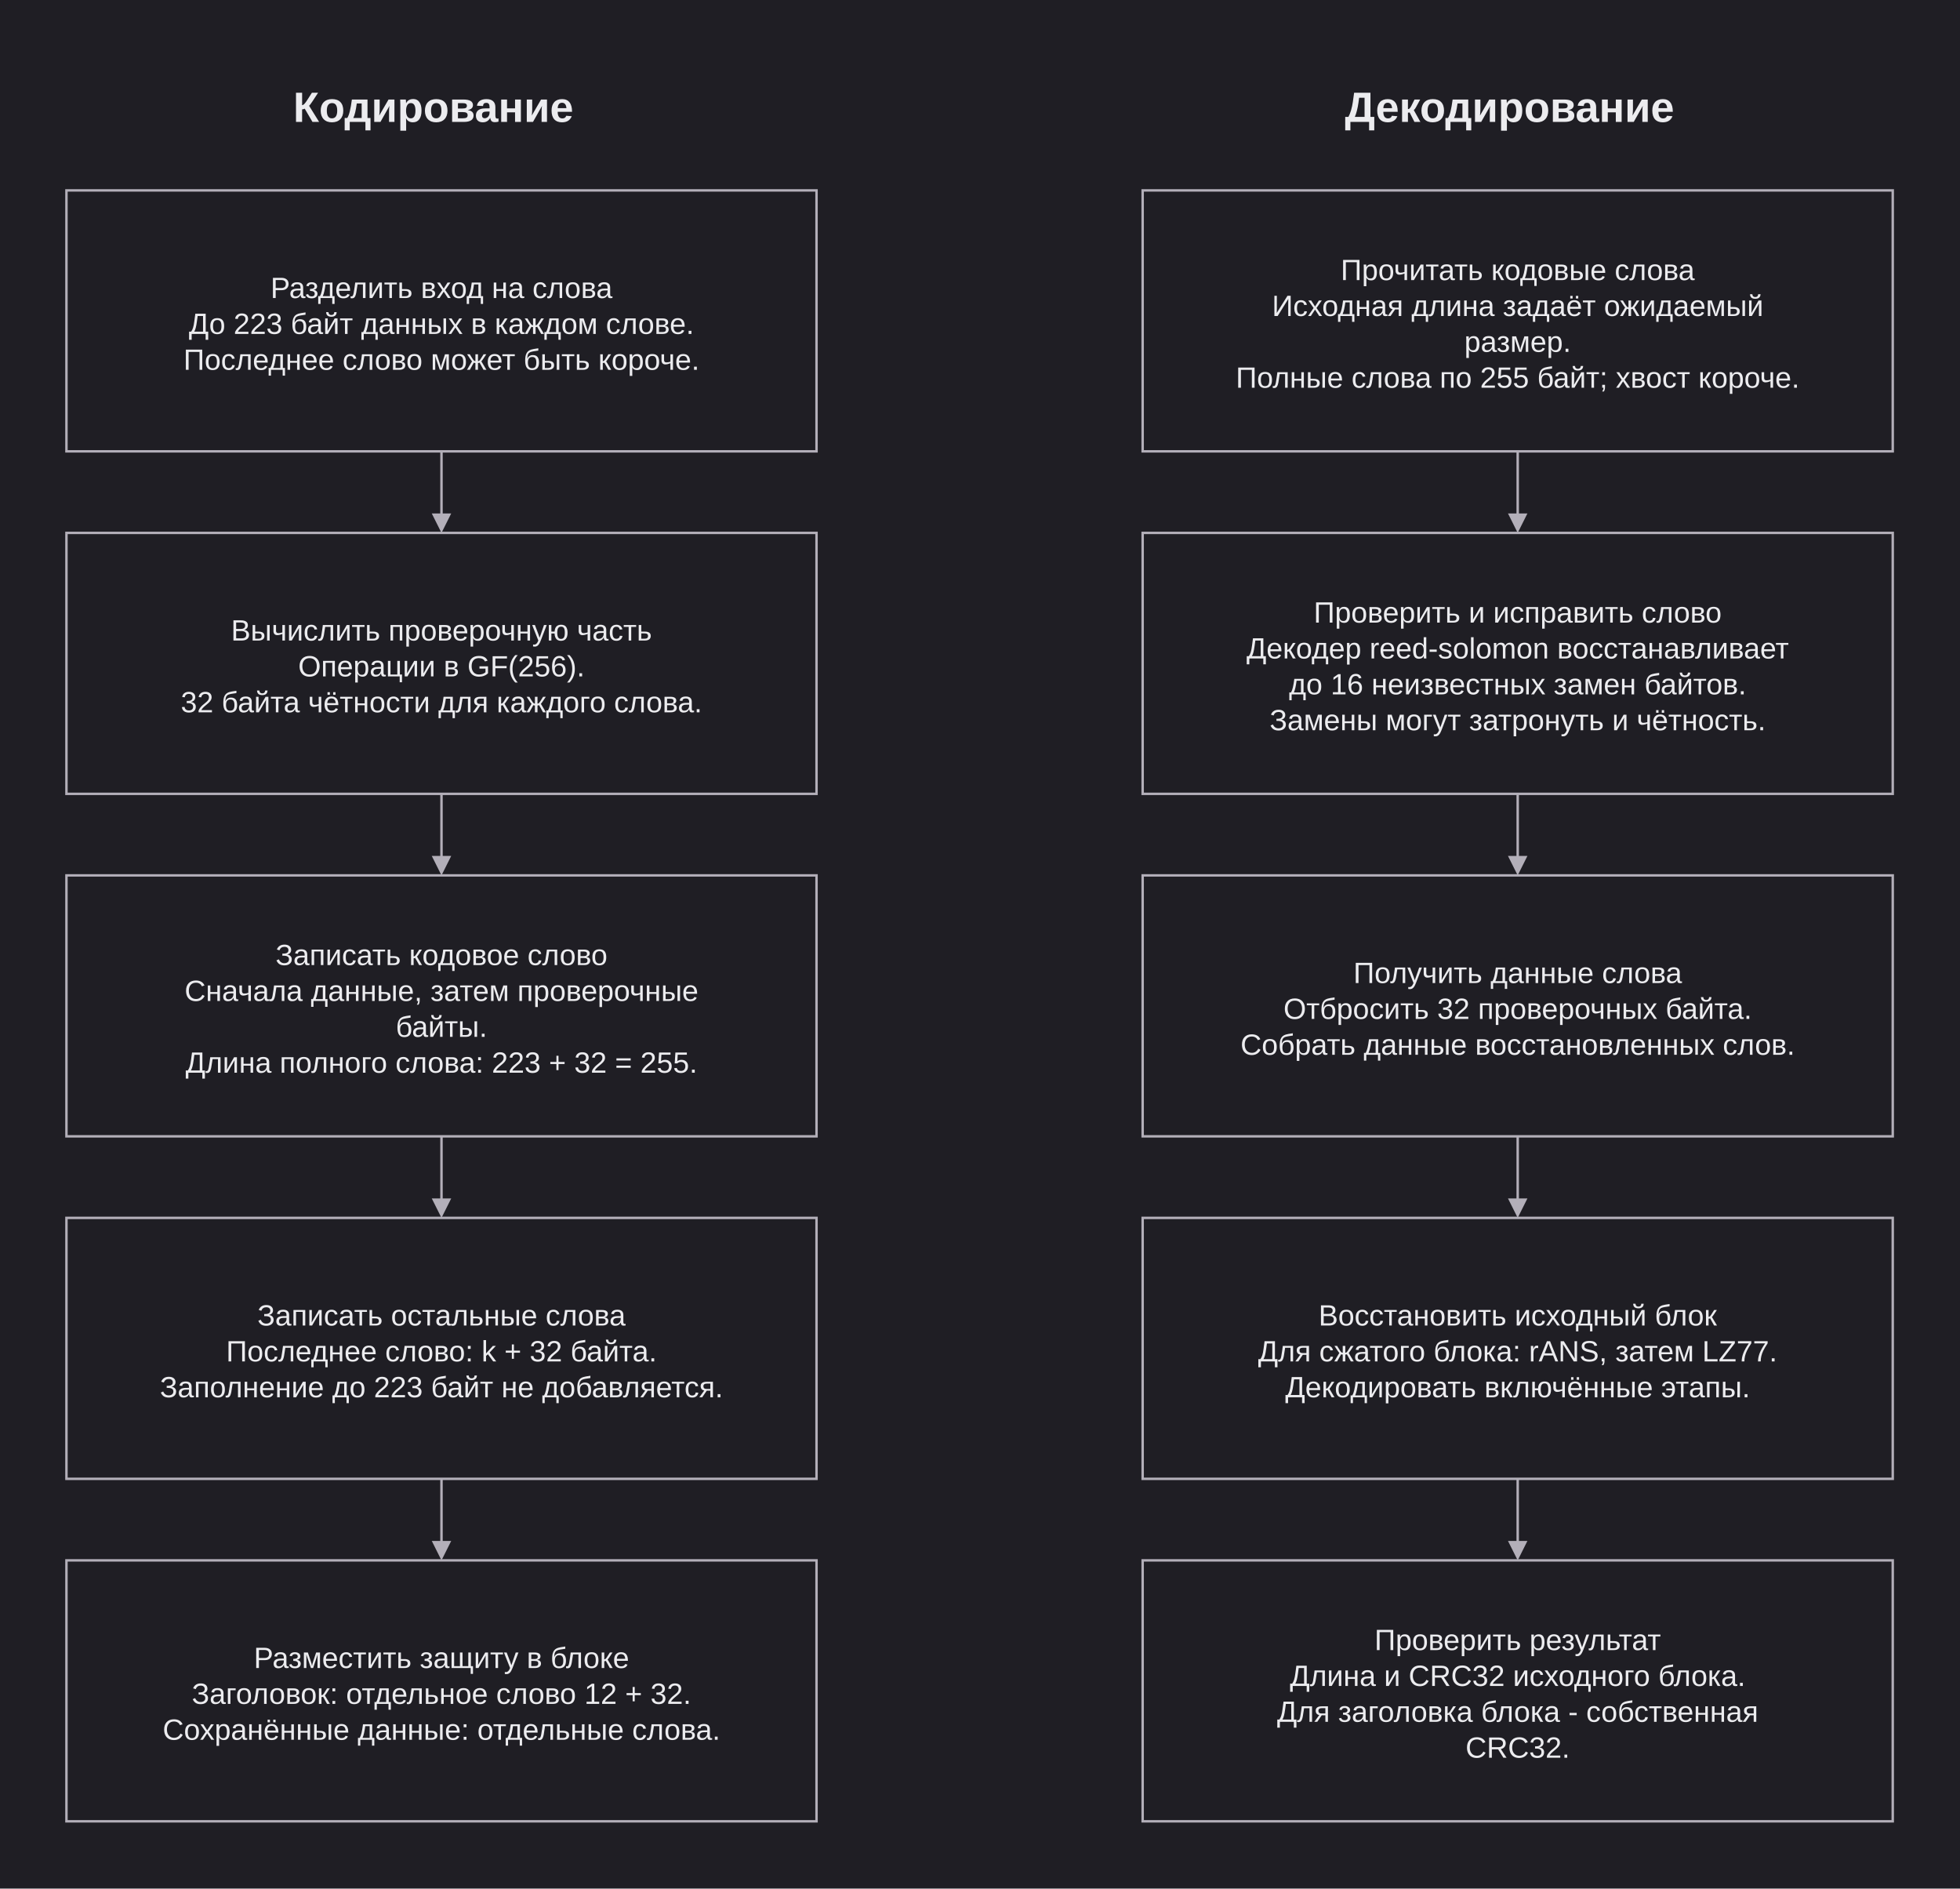
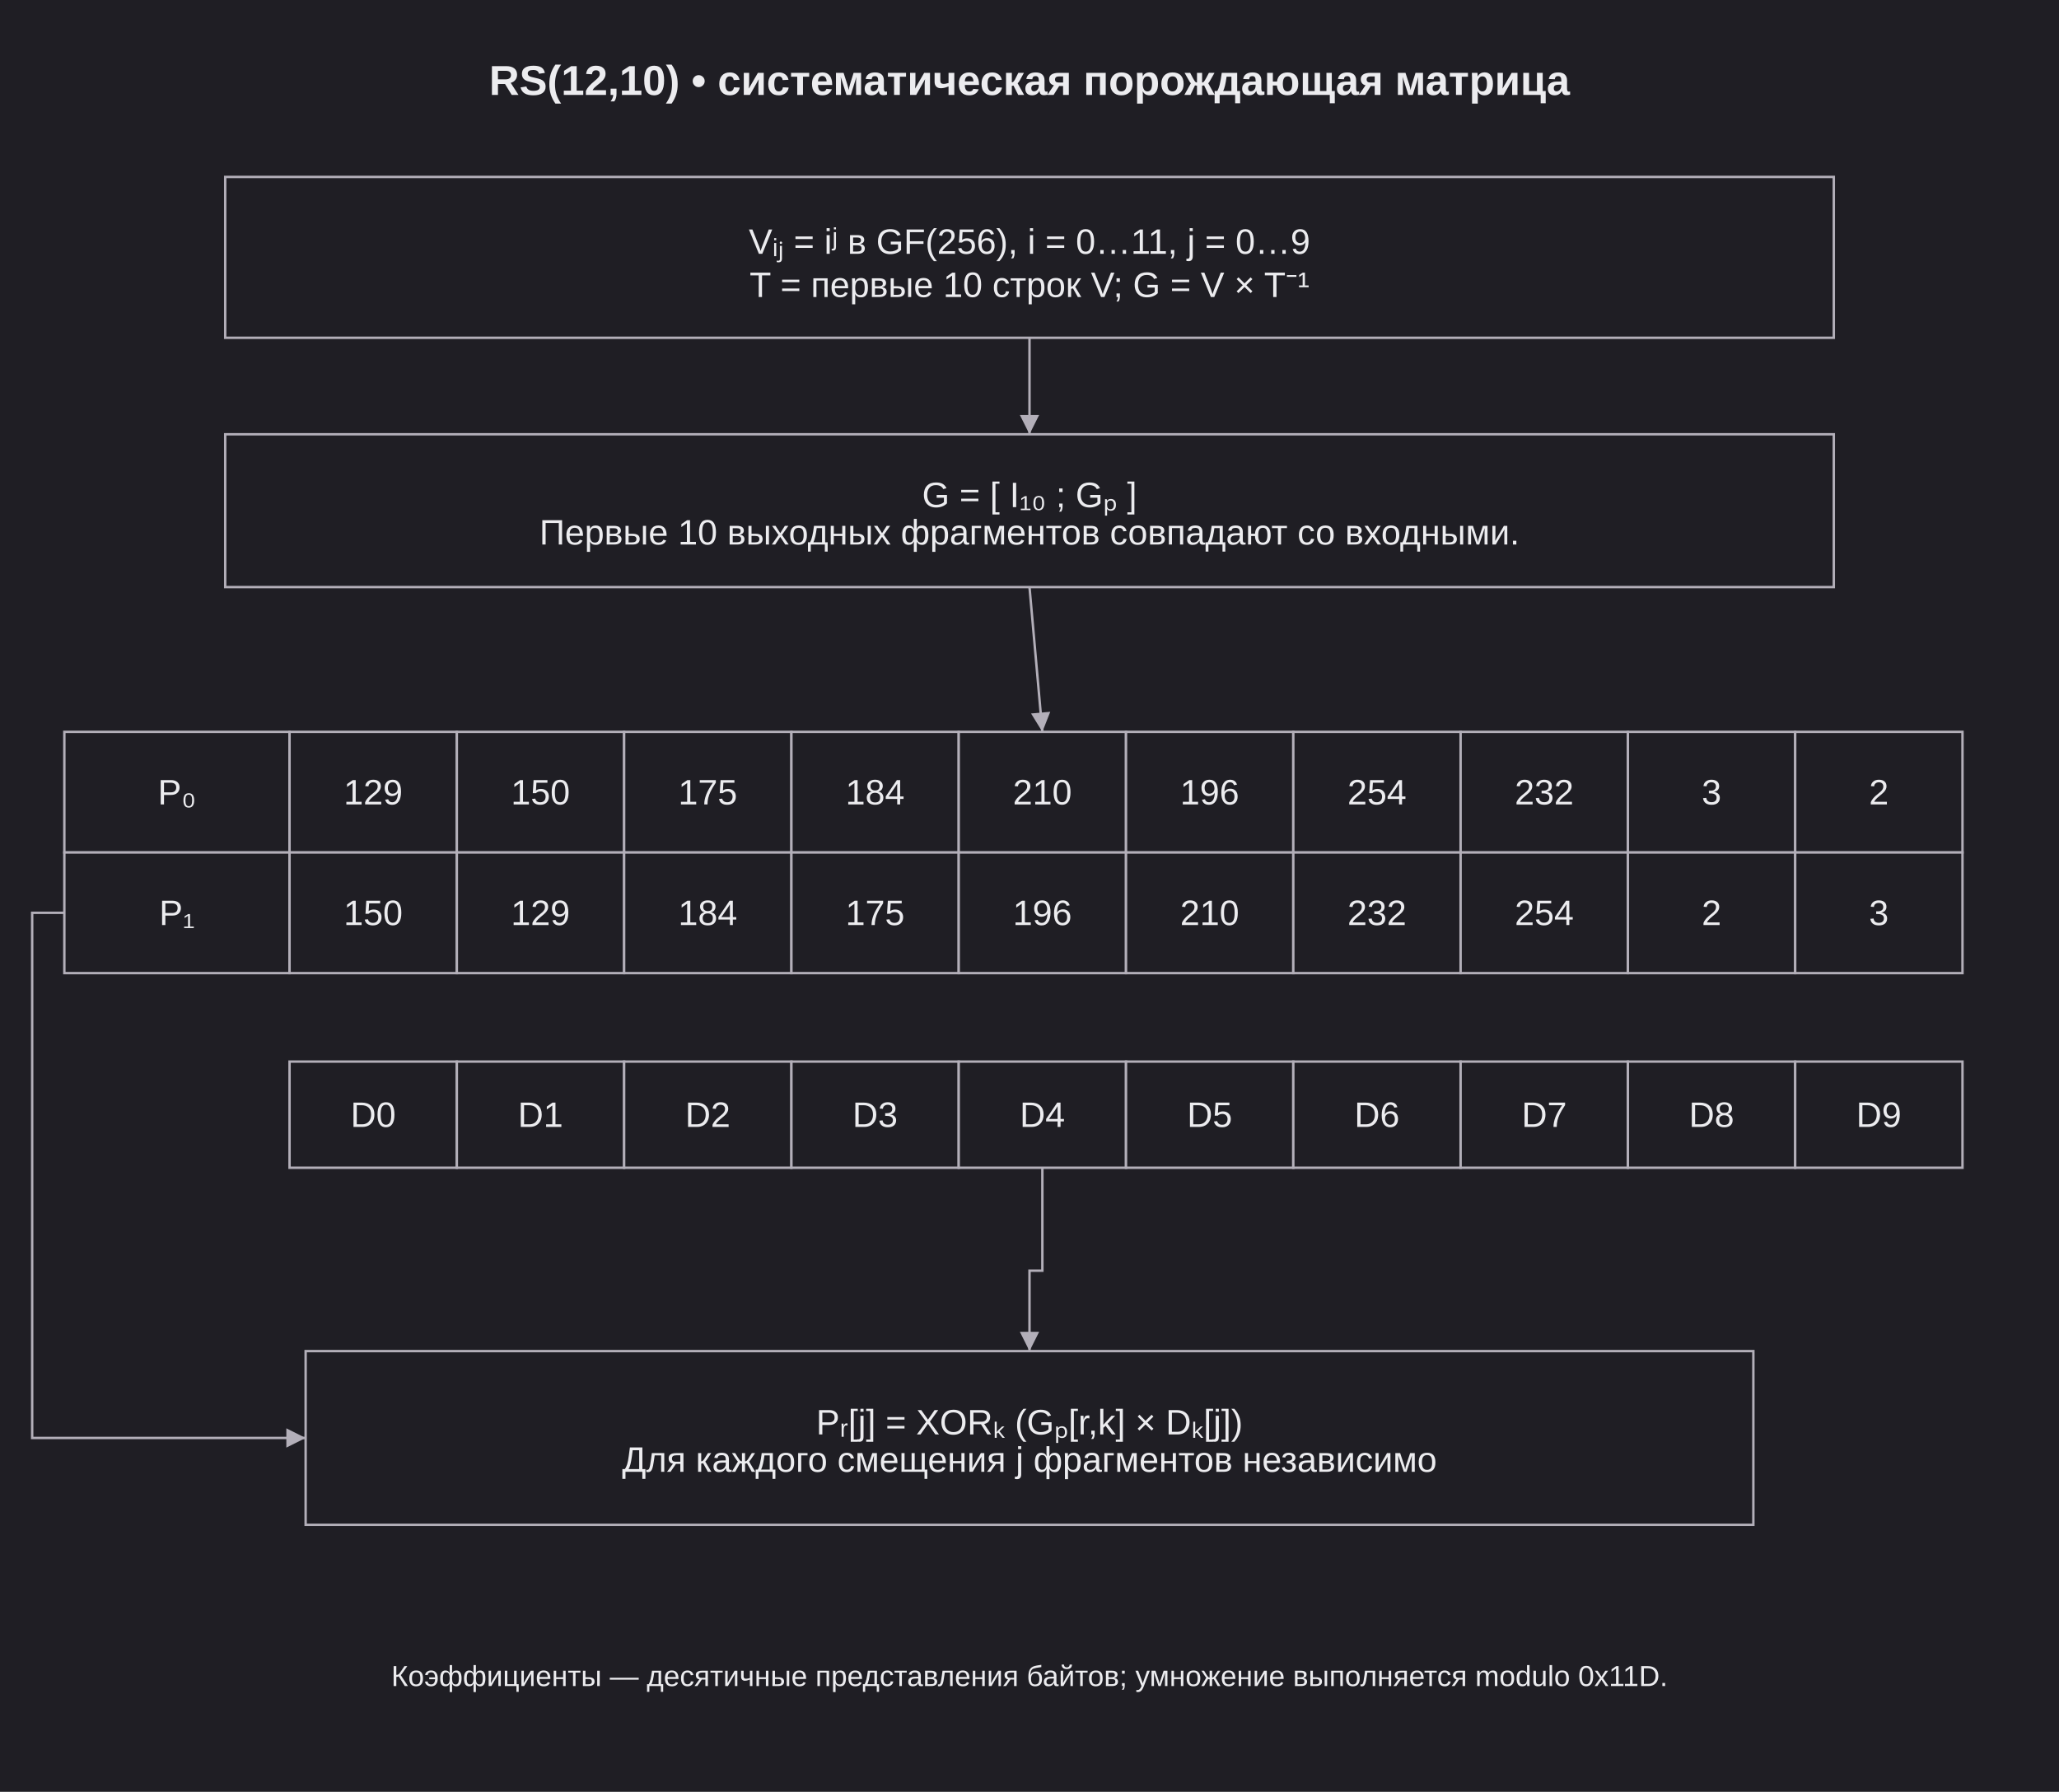
- <svg xmlns="http://www.w3.org/2000/svg" width="1202" height="1158" viewBox="0 0 1202 1158">
-   <defs />
+ <svg xmlns="http://www.w3.org/2000/svg" width="1280" height="1114" viewBox="0 0 1280 1114" role="img">
+   <defs>
+     <marker id="arrow" viewBox="0 0 10 10" refX="10" refY="5" markerWidth="8" markerHeight="8" orient="auto-start-reverse">
+       <path d="M 0 0 L 10 5 L 0 10 Z" fill="#b3afb9" />
+     </marker>
+   </defs>
  <rect width="100%" height="100%" fill="#1f1e24" />
-   <g fill="#ececef" font-family="Arial" font-weight="bold" pointer-events="none" text-anchor="middle" font-size="26px">
-     <text x="265.75" y="74.75">Кодирование</text>
-   </g>
-   <rect x="40.75" y="116.75" width="460" height="160" fill="#1f1e24" stroke="#b3afb9" stroke-width="1.5" pointer-events="none" />
-   <g fill="#ececef" font-family="Arial" pointer-events="none" text-anchor="middle" font-size="18px">
-     <text x="270.75" y="182.75">Разделить вход на слова</text>
-     <text x="270.75" y="204.75">До 223 байт данных в каждом слове.</text>
-     <text x="270.75" y="226.75">Последнее слово может быть короче.</text>
-   </g>
-   <rect x="40.75" y="326.75" width="460" height="160" fill="#1f1e24" stroke="#b3afb9" stroke-width="1.5" pointer-events="none" />
-   <g fill="#ececef" font-family="Arial" pointer-events="none" text-anchor="middle" font-size="18px">
-     <text x="270.75" y="392.75">Вычислить проверочную часть</text>
-     <text x="270.75" y="414.75">Операции в GF(256).</text>
-     <text x="270.75" y="436.75">32 байта чётности для каждого слова.</text>
-   </g>
-   <rect x="40.75" y="536.75" width="460" height="160" fill="#1f1e24" stroke="#b3afb9" stroke-width="1.5" pointer-events="none" />
-   <g fill="#ececef" font-family="Arial" pointer-events="none" text-anchor="middle" font-size="18px">
-     <text x="270.75" y="591.75">Записать кодовое слово</text>
-     <text x="270.75" y="613.75">Сначала данные, затем проверочные</text>
-     <text x="270.75" y="635.75">байты.</text>
-     <text x="270.75" y="657.75">Длина полного слова: 223 + 32 = 255.</text>
-   </g>
-   <rect x="40.75" y="746.75" width="460" height="160" fill="#1f1e24" stroke="#b3afb9" stroke-width="1.5" pointer-events="none" />
-   <g fill="#ececef" font-family="Arial" pointer-events="none" text-anchor="middle" font-size="18px">
-     <text x="270.75" y="812.75">Записать остальные слова</text>
-     <text x="270.75" y="834.75">Последнее слово: k + 32 байта.</text>
-     <text x="270.75" y="856.75">Заполнение до 223 байт не добавляется.</text>
-   </g>
-   <rect x="40.75" y="956.75" width="460" height="160" fill="#1f1e24" stroke="#b3afb9" stroke-width="1.5" pointer-events="none" />
-   <g fill="#ececef" font-family="Arial" pointer-events="none" text-anchor="middle" font-size="18px">
-     <text x="270.75" y="1022.75">Разместить защиту в блоке</text>
-     <text x="270.75" y="1044.75">Заголовок: отдельное слово 12 + 32.</text>
-     <text x="270.75" y="1066.75">Сохранённые данные: отдельные слова.</text>
-   </g>
-   <g fill="#ececef" font-family="Arial" font-weight="bold" pointer-events="none" text-anchor="middle" font-size="26px">
-     <text x="925.75" y="74.75">Декодирование</text>
-   </g>
-   <rect x="700.75" y="116.75" width="460" height="160" fill="#1f1e24" stroke="#b3afb9" stroke-width="1.5" pointer-events="none" />
-   <g fill="#ececef" font-family="Arial" pointer-events="none" text-anchor="middle" font-size="18px">
-     <text x="930.75" y="171.75">Прочитать кодовые слова</text>
-     <text x="930.75" y="193.75">Исходная длина задаёт ожидаемый</text>
-     <text x="930.75" y="215.75">размер.</text>
-     <text x="930.75" y="237.75">Полные слова по 255 байт; хвост короче.</text>
-   </g>
-   <rect x="700.75" y="326.75" width="460" height="160" fill="#1f1e24" stroke="#b3afb9" stroke-width="1.5" pointer-events="none" />
-   <g fill="#ececef" font-family="Arial" pointer-events="none" text-anchor="middle" font-size="18px">
-     <text x="930.75" y="381.75">Проверить и исправить слово</text>
-     <text x="930.75" y="403.75">Декодер reed-solomon восстанавливает</text>
-     <text x="930.75" y="425.75">до 16 неизвестных замен байтов.</text>
-     <text x="930.75" y="447.75">Замены могут затронуть и чётность.</text>
-   </g>
-   <rect x="700.75" y="536.75" width="460" height="160" fill="#1f1e24" stroke="#b3afb9" stroke-width="1.5" pointer-events="none" />
-   <g fill="#ececef" font-family="Arial" pointer-events="none" text-anchor="middle" font-size="18px">
-     <text x="930.75" y="602.75">Получить данные слова</text>
-     <text x="930.75" y="624.75">Отбросить 32 проверочных байта.</text>
-     <text x="930.75" y="646.75">Собрать данные восстановленных слов.</text>
-   </g>
-   <rect x="700.75" y="746.75" width="460" height="160" fill="#1f1e24" stroke="#b3afb9" stroke-width="1.5" pointer-events="none" />
-   <g fill="#ececef" font-family="Arial" pointer-events="none" text-anchor="middle" font-size="18px">
-     <text x="930.75" y="812.75">Восстановить исходный блок</text>
-     <text x="930.75" y="834.75">Для сжатого блока: rANS, затем LZ77.</text>
-     <text x="930.75" y="856.75">Декодировать включённые этапы.</text>
-   </g>
-   <rect x="700.75" y="956.75" width="460" height="160" fill="#1f1e24" stroke="#b3afb9" stroke-width="1.5" pointer-events="none" />
-   <g fill="#ececef" font-family="Arial" pointer-events="none" text-anchor="middle" font-size="18px">
-     <text x="930.75" y="1011.75">Проверить результат</text>
-     <text x="930.75" y="1033.75">Длина и CRC32 исходного блока.</text>
-     <text x="930.75" y="1055.75">Для заголовка блока - собственная</text>
-     <text x="930.75" y="1077.75">CRC32.</text>
-   </g>
-   <path d="M 270.75 276.75 L 270.75 315.57" fill="none" stroke="#b3afb9" stroke-width="1.5" stroke-miterlimit="10" pointer-events="none" />
-   <path d="M 270.75 325.07 L 266 315.57 L 275.5 315.57 Z" fill="#b3afb9" stroke="#b3afb9" stroke-width="1.5" stroke-miterlimit="10" pointer-events="none" />
-   <path d="M 270.75 486.75 L 270.75 525.57" fill="none" stroke="#b3afb9" stroke-width="1.5" stroke-miterlimit="10" pointer-events="none" />
-   <path d="M 270.75 535.07 L 266 525.57 L 275.5 525.57 Z" fill="#b3afb9" stroke="#b3afb9" stroke-width="1.5" stroke-miterlimit="10" pointer-events="none" />
-   <path d="M 270.75 696.75 L 270.75 735.57" fill="none" stroke="#b3afb9" stroke-width="1.5" stroke-miterlimit="10" pointer-events="none" />
-   <path d="M 270.75 745.07 L 266 735.57 L 275.5 735.57 Z" fill="#b3afb9" stroke="#b3afb9" stroke-width="1.5" stroke-miterlimit="10" pointer-events="none" />
-   <path d="M 270.75 906.75 L 270.75 945.57" fill="none" stroke="#b3afb9" stroke-width="1.5" stroke-miterlimit="10" pointer-events="none" />
-   <path d="M 270.75 955.07 L 266 945.57 L 275.5 945.57 Z" fill="#b3afb9" stroke="#b3afb9" stroke-width="1.5" stroke-miterlimit="10" pointer-events="none" />
-   <path d="M 930.75 276.75 L 930.75 315.57" fill="none" stroke="#b3afb9" stroke-width="1.5" stroke-miterlimit="10" pointer-events="none" />
-   <path d="M 930.75 325.07 L 926 315.57 L 935.5 315.57 Z" fill="#b3afb9" stroke="#b3afb9" stroke-width="1.5" stroke-miterlimit="10" pointer-events="none" />
-   <path d="M 930.75 486.75 L 930.75 525.57" fill="none" stroke="#b3afb9" stroke-width="1.5" stroke-miterlimit="10" pointer-events="none" />
-   <path d="M 930.75 535.07 L 926 525.57 L 935.5 525.57 Z" fill="#b3afb9" stroke="#b3afb9" stroke-width="1.5" stroke-miterlimit="10" pointer-events="none" />
-   <path d="M 930.75 696.75 L 930.75 735.57" fill="none" stroke="#b3afb9" stroke-width="1.5" stroke-miterlimit="10" pointer-events="none" />
-   <path d="M 930.75 745.07 L 926 735.57 L 935.5 735.57 Z" fill="#b3afb9" stroke="#b3afb9" stroke-width="1.5" stroke-miterlimit="10" pointer-events="none" />
-   <path d="M 930.75 906.75 L 930.75 945.57" fill="none" stroke="#b3afb9" stroke-width="1.5" stroke-miterlimit="10" pointer-events="none" />
-   <path d="M 930.75 955.07 L 926 945.57 L 935.5 945.57 Z" fill="#b3afb9" stroke="#b3afb9" stroke-width="1.5" stroke-miterlimit="10" pointer-events="none" />
+   <path d="M640 210 L640 270" fill="none" stroke="#b3afb9" stroke-width="1.5" marker-end="url(#arrow)" />
+   <path d="M640 365 L648 455" fill="none" stroke="#b3afb9" stroke-width="1.5" marker-end="url(#arrow)" />
+   <path d="M40 567.5 L20 567.5 L20 894 L190 894" fill="none" stroke="#b3afb9" stroke-width="1.5" marker-end="url(#arrow)" />
+   <path d="M648 726 L648 790 L640 790 L640 840" fill="none" stroke="#b3afb9" stroke-width="1.5" marker-end="url(#arrow)" />
+   <text x="640" y="50" text-anchor="middle" dominant-baseline="central" font-family="Arial, sans-serif" font-size="26" fill="#ececef" font-weight="700">RS(12,10) • систематическая порождающая матрица</text>
+   <rect x="140" y="110" width="1000" height="100" fill="#1f1e24" stroke="#b3afb9" stroke-width="1.5" />
+   <text x="640" y="146.58" text-anchor="middle" dominant-baseline="central" font-family="Arial, sans-serif" font-size="22" fill="#ececef">Vᵢⱼ = iʲ в GF(256), i = 0…11, j = 0…9</text>
+   <text x="640" y="173.42" text-anchor="middle" dominant-baseline="central" font-family="Arial, sans-serif" font-size="22" fill="#ececef">T = первые 10 строк V; G = V × T⁻¹</text>
+   <rect x="140" y="270" width="1000" height="95" fill="#1f1e24" stroke="#b3afb9" stroke-width="1.5" />
+   <text x="640" y="304.08" text-anchor="middle" dominant-baseline="central" font-family="Arial, sans-serif" font-size="22" fill="#ececef">G = [ I₁₀ ; Gₚ ]</text>
+   <text x="640" y="330.92" text-anchor="middle" dominant-baseline="central" font-family="Arial, sans-serif" font-size="22" fill="#ececef">Первые 10 выходных фрагментов совпадают со входными.</text>
+   <rect x="40" y="455" width="140" height="75" fill="#1f1e24" stroke="#b3afb9" stroke-width="1.5" />
+   <text x="110" y="492.5" text-anchor="middle" dominant-baseline="central" font-family="Arial, sans-serif" font-size="22" fill="#ececef">P₀</text>
+   <rect x="40" y="530" width="140" height="75" fill="#1f1e24" stroke="#b3afb9" stroke-width="1.5" />
+   <text x="110" y="567.5" text-anchor="middle" dominant-baseline="central" font-family="Arial, sans-serif" font-size="22" fill="#ececef">P₁</text>
+   <rect x="180" y="455" width="104" height="75" fill="#1f1e24" stroke="#b3afb9" stroke-width="1.5" />
+   <text x="232" y="492.5" text-anchor="middle" dominant-baseline="central" font-family="Arial, sans-serif" font-size="22" fill="#ececef">129</text>
+   <rect x="284" y="455" width="104" height="75" fill="#1f1e24" stroke="#b3afb9" stroke-width="1.5" />
+   <text x="336" y="492.5" text-anchor="middle" dominant-baseline="central" font-family="Arial, sans-serif" font-size="22" fill="#ececef">150</text>
+   <rect x="388" y="455" width="104" height="75" fill="#1f1e24" stroke="#b3afb9" stroke-width="1.5" />
+   <text x="440" y="492.5" text-anchor="middle" dominant-baseline="central" font-family="Arial, sans-serif" font-size="22" fill="#ececef">175</text>
+   <rect x="492" y="455" width="104" height="75" fill="#1f1e24" stroke="#b3afb9" stroke-width="1.5" />
+   <text x="544" y="492.5" text-anchor="middle" dominant-baseline="central" font-family="Arial, sans-serif" font-size="22" fill="#ececef">184</text>
+   <rect x="596" y="455" width="104" height="75" fill="#1f1e24" stroke="#b3afb9" stroke-width="1.5" />
+   <text x="648" y="492.5" text-anchor="middle" dominant-baseline="central" font-family="Arial, sans-serif" font-size="22" fill="#ececef">210</text>
+   <rect x="700" y="455" width="104" height="75" fill="#1f1e24" stroke="#b3afb9" stroke-width="1.5" />
+   <text x="752" y="492.5" text-anchor="middle" dominant-baseline="central" font-family="Arial, sans-serif" font-size="22" fill="#ececef">196</text>
+   <rect x="804" y="455" width="104" height="75" fill="#1f1e24" stroke="#b3afb9" stroke-width="1.5" />
+   <text x="856" y="492.5" text-anchor="middle" dominant-baseline="central" font-family="Arial, sans-serif" font-size="22" fill="#ececef">254</text>
+   <rect x="908" y="455" width="104" height="75" fill="#1f1e24" stroke="#b3afb9" stroke-width="1.5" />
+   <text x="960" y="492.5" text-anchor="middle" dominant-baseline="central" font-family="Arial, sans-serif" font-size="22" fill="#ececef">232</text>
+   <rect x="1012" y="455" width="104" height="75" fill="#1f1e24" stroke="#b3afb9" stroke-width="1.5" />
+   <text x="1064" y="492.5" text-anchor="middle" dominant-baseline="central" font-family="Arial, sans-serif" font-size="22" fill="#ececef">3</text>
+   <rect x="1116" y="455" width="104" height="75" fill="#1f1e24" stroke="#b3afb9" stroke-width="1.5" />
+   <text x="1168" y="492.5" text-anchor="middle" dominant-baseline="central" font-family="Arial, sans-serif" font-size="22" fill="#ececef">2</text>
+   <rect x="180" y="530" width="104" height="75" fill="#1f1e24" stroke="#b3afb9" stroke-width="1.5" />
+   <text x="232" y="567.5" text-anchor="middle" dominant-baseline="central" font-family="Arial, sans-serif" font-size="22" fill="#ececef">150</text>
+   <rect x="284" y="530" width="104" height="75" fill="#1f1e24" stroke="#b3afb9" stroke-width="1.5" />
+   <text x="336" y="567.5" text-anchor="middle" dominant-baseline="central" font-family="Arial, sans-serif" font-size="22" fill="#ececef">129</text>
+   <rect x="388" y="530" width="104" height="75" fill="#1f1e24" stroke="#b3afb9" stroke-width="1.5" />
+   <text x="440" y="567.5" text-anchor="middle" dominant-baseline="central" font-family="Arial, sans-serif" font-size="22" fill="#ececef">184</text>
+   <rect x="492" y="530" width="104" height="75" fill="#1f1e24" stroke="#b3afb9" stroke-width="1.5" />
+   <text x="544" y="567.5" text-anchor="middle" dominant-baseline="central" font-family="Arial, sans-serif" font-size="22" fill="#ececef">175</text>
+   <rect x="596" y="530" width="104" height="75" fill="#1f1e24" stroke="#b3afb9" stroke-width="1.5" />
+   <text x="648" y="567.5" text-anchor="middle" dominant-baseline="central" font-family="Arial, sans-serif" font-size="22" fill="#ececef">196</text>
+   <rect x="700" y="530" width="104" height="75" fill="#1f1e24" stroke="#b3afb9" stroke-width="1.5" />
+   <text x="752" y="567.5" text-anchor="middle" dominant-baseline="central" font-family="Arial, sans-serif" font-size="22" fill="#ececef">210</text>
+   <rect x="804" y="530" width="104" height="75" fill="#1f1e24" stroke="#b3afb9" stroke-width="1.5" />
+   <text x="856" y="567.5" text-anchor="middle" dominant-baseline="central" font-family="Arial, sans-serif" font-size="22" fill="#ececef">232</text>
+   <rect x="908" y="530" width="104" height="75" fill="#1f1e24" stroke="#b3afb9" stroke-width="1.5" />
+   <text x="960" y="567.5" text-anchor="middle" dominant-baseline="central" font-family="Arial, sans-serif" font-size="22" fill="#ececef">254</text>
+   <rect x="1012" y="530" width="104" height="75" fill="#1f1e24" stroke="#b3afb9" stroke-width="1.5" />
+   <text x="1064" y="567.5" text-anchor="middle" dominant-baseline="central" font-family="Arial, sans-serif" font-size="22" fill="#ececef">2</text>
+   <rect x="1116" y="530" width="104" height="75" fill="#1f1e24" stroke="#b3afb9" stroke-width="1.5" />
+   <text x="1168" y="567.5" text-anchor="middle" dominant-baseline="central" font-family="Arial, sans-serif" font-size="22" fill="#ececef">3</text>
+   <rect x="180" y="660" width="104" height="66" fill="#1f1e24" stroke="#b3afb9" stroke-width="1.5" />
+   <text x="232" y="693" text-anchor="middle" dominant-baseline="central" font-family="Arial, sans-serif" font-size="22" fill="#ececef">D0</text>
+   <rect x="284" y="660" width="104" height="66" fill="#1f1e24" stroke="#b3afb9" stroke-width="1.5" />
+   <text x="336" y="693" text-anchor="middle" dominant-baseline="central" font-family="Arial, sans-serif" font-size="22" fill="#ececef">D1</text>
+   <rect x="388" y="660" width="104" height="66" fill="#1f1e24" stroke="#b3afb9" stroke-width="1.5" />
+   <text x="440" y="693" text-anchor="middle" dominant-baseline="central" font-family="Arial, sans-serif" font-size="22" fill="#ececef">D2</text>
+   <rect x="492" y="660" width="104" height="66" fill="#1f1e24" stroke="#b3afb9" stroke-width="1.5" />
+   <text x="544" y="693" text-anchor="middle" dominant-baseline="central" font-family="Arial, sans-serif" font-size="22" fill="#ececef">D3</text>
+   <rect x="596" y="660" width="104" height="66" fill="#1f1e24" stroke="#b3afb9" stroke-width="1.5" />
+   <text x="648" y="693" text-anchor="middle" dominant-baseline="central" font-family="Arial, sans-serif" font-size="22" fill="#ececef">D4</text>
+   <rect x="700" y="660" width="104" height="66" fill="#1f1e24" stroke="#b3afb9" stroke-width="1.5" />
+   <text x="752" y="693" text-anchor="middle" dominant-baseline="central" font-family="Arial, sans-serif" font-size="22" fill="#ececef">D5</text>
+   <rect x="804" y="660" width="104" height="66" fill="#1f1e24" stroke="#b3afb9" stroke-width="1.5" />
+   <text x="856" y="693" text-anchor="middle" dominant-baseline="central" font-family="Arial, sans-serif" font-size="22" fill="#ececef">D6</text>
+   <rect x="908" y="660" width="104" height="66" fill="#1f1e24" stroke="#b3afb9" stroke-width="1.5" />
+   <text x="960" y="693" text-anchor="middle" dominant-baseline="central" font-family="Arial, sans-serif" font-size="22" fill="#ececef">D7</text>
+   <rect x="1012" y="660" width="104" height="66" fill="#1f1e24" stroke="#b3afb9" stroke-width="1.5" />
+   <text x="1064" y="693" text-anchor="middle" dominant-baseline="central" font-family="Arial, sans-serif" font-size="22" fill="#ececef">D8</text>
+   <rect x="1116" y="660" width="104" height="66" fill="#1f1e24" stroke="#b3afb9" stroke-width="1.5" />
+   <text x="1168" y="693" text-anchor="middle" dominant-baseline="central" font-family="Arial, sans-serif" font-size="22" fill="#ececef">D9</text>
+   <rect x="190" y="840" width="900" height="108" fill="#1f1e24" stroke="#b3afb9" stroke-width="1.5" />
+   <text x="640" y="880.58" text-anchor="middle" dominant-baseline="central" font-family="Arial, sans-serif" font-size="22" fill="#ececef">Pᵣ[j] = XORₖ (Gₚ[r,k] × Dₖ[j])</text>
+   <text x="640" y="907.42" text-anchor="middle" dominant-baseline="central" font-family="Arial, sans-serif" font-size="22" fill="#ececef">Для каждого смещения j фрагментов независимо</text>
+   <text x="640" y="1042" text-anchor="middle" dominant-baseline="central" font-family="Arial, sans-serif" font-size="18" fill="#ececef">Коэффициенты — десятичные представления байтов; умножение выполняется modulo 0x11D.</text>
</svg>
